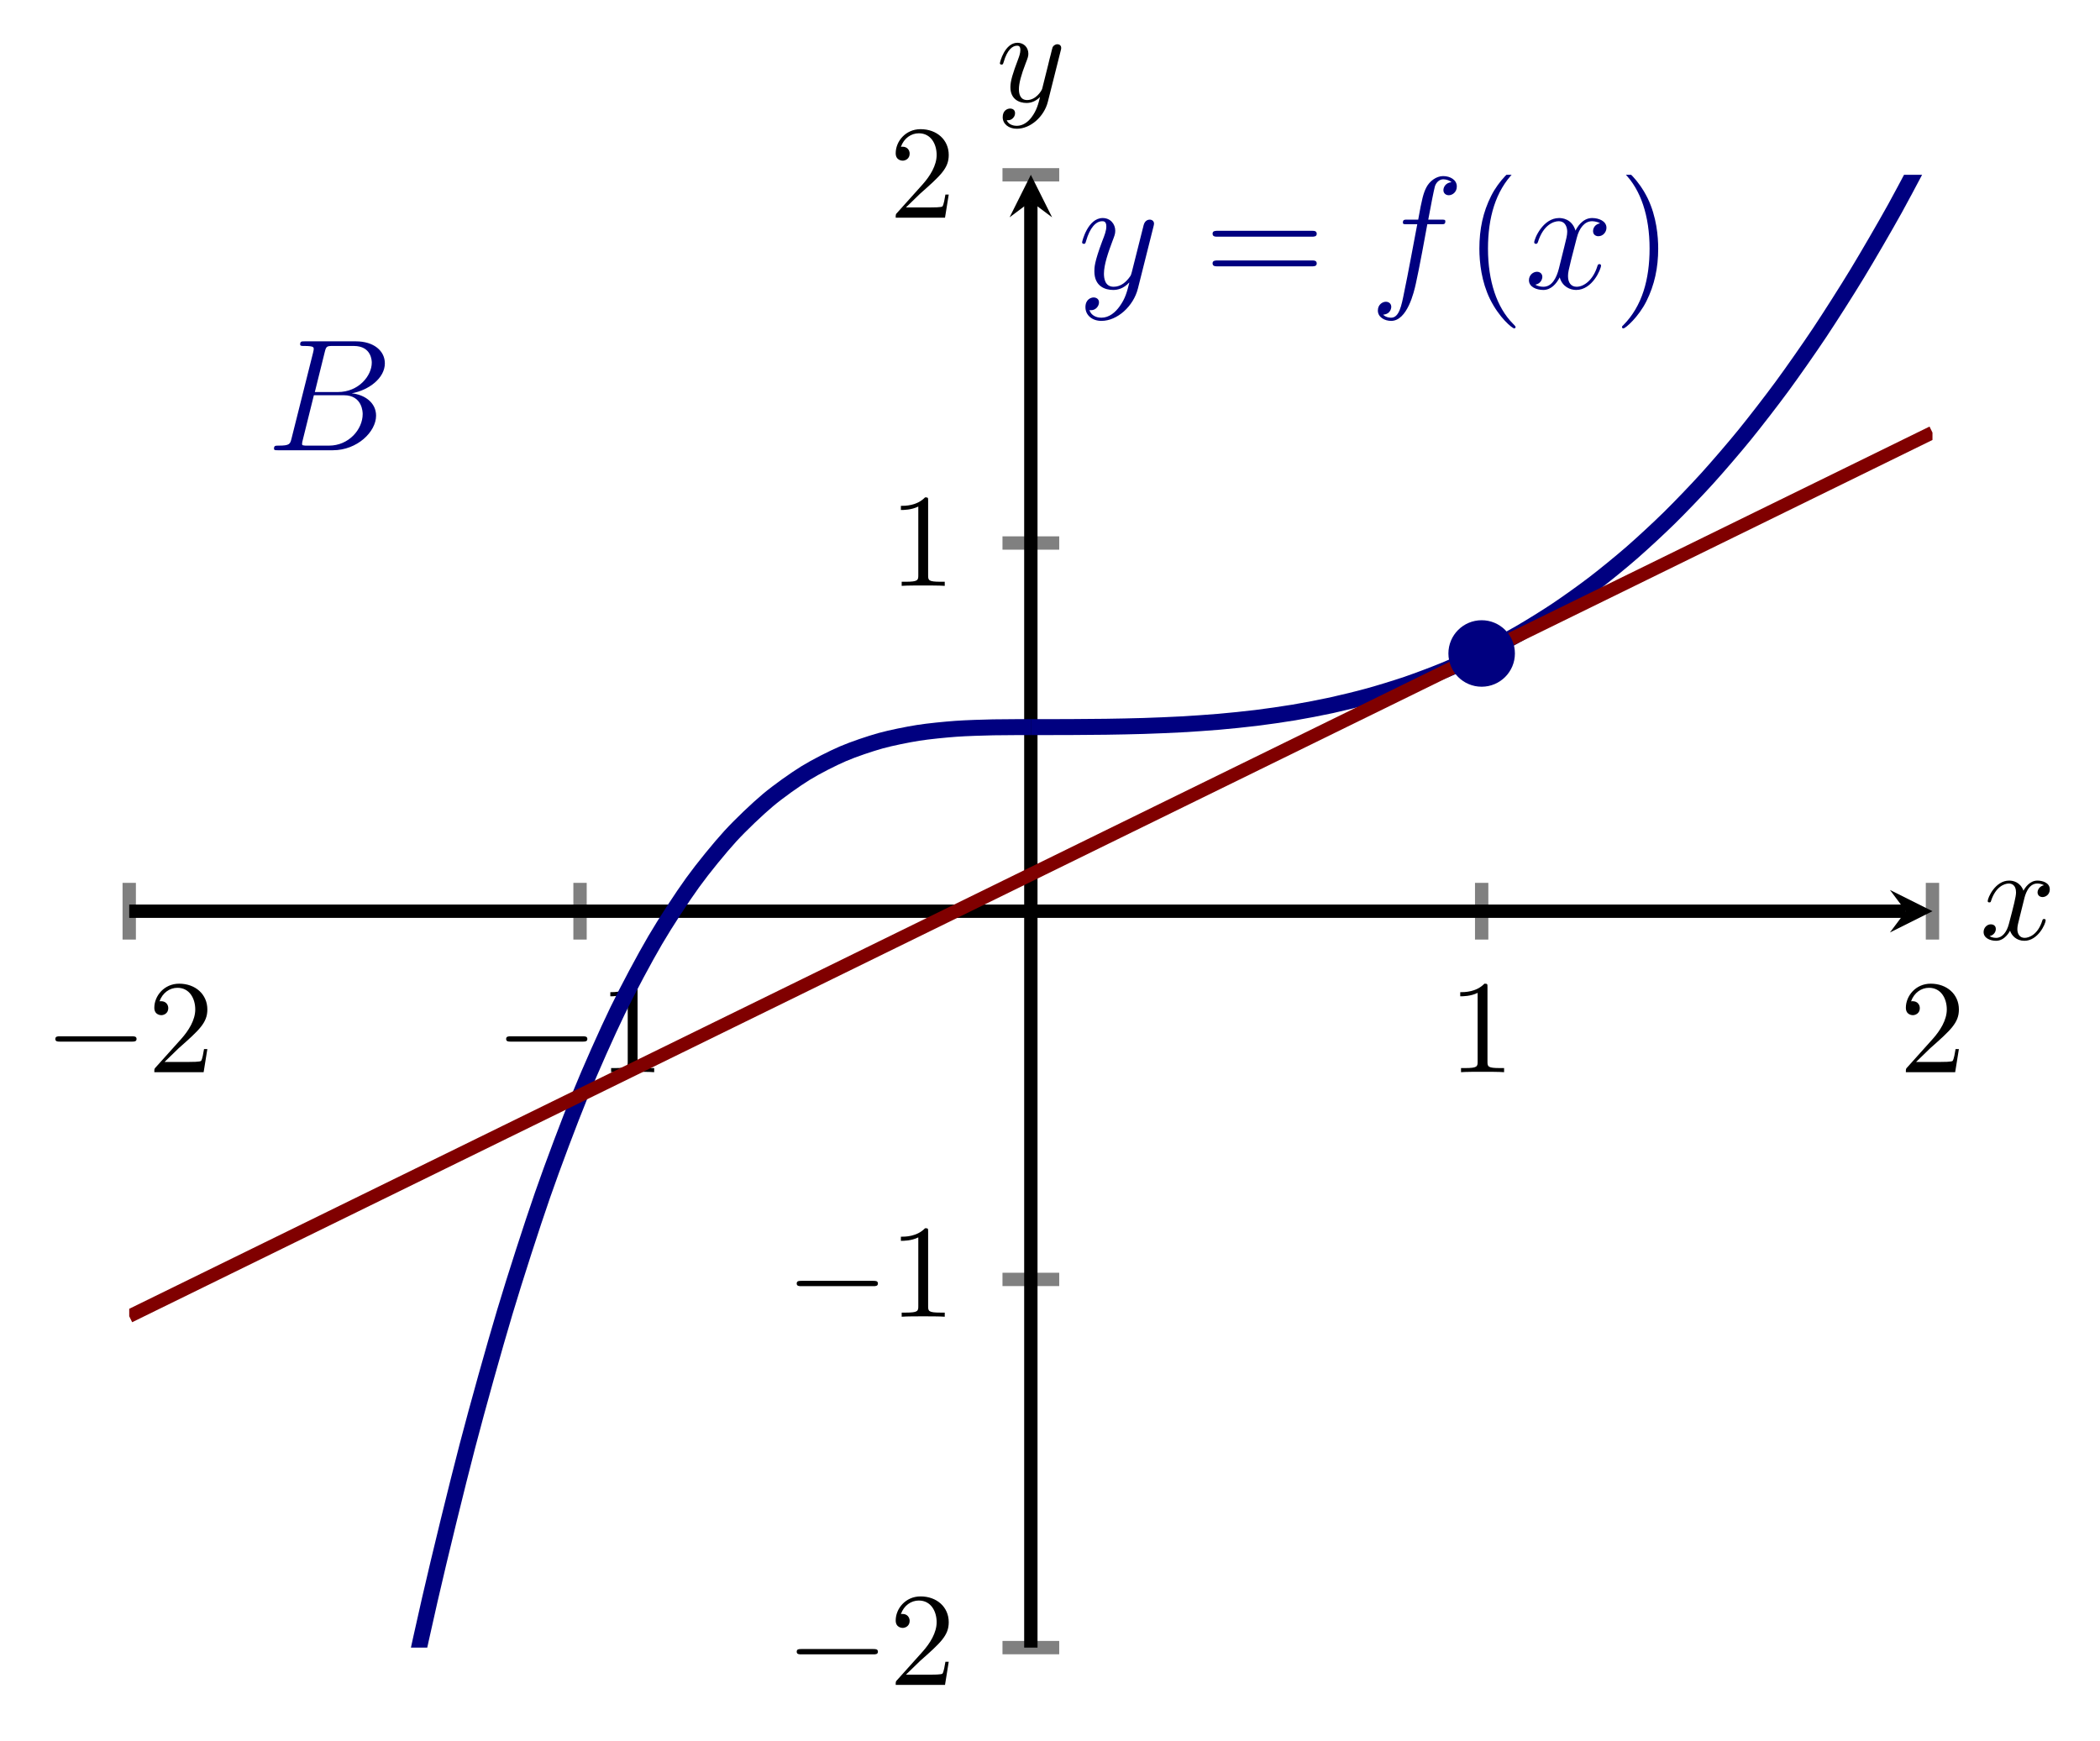
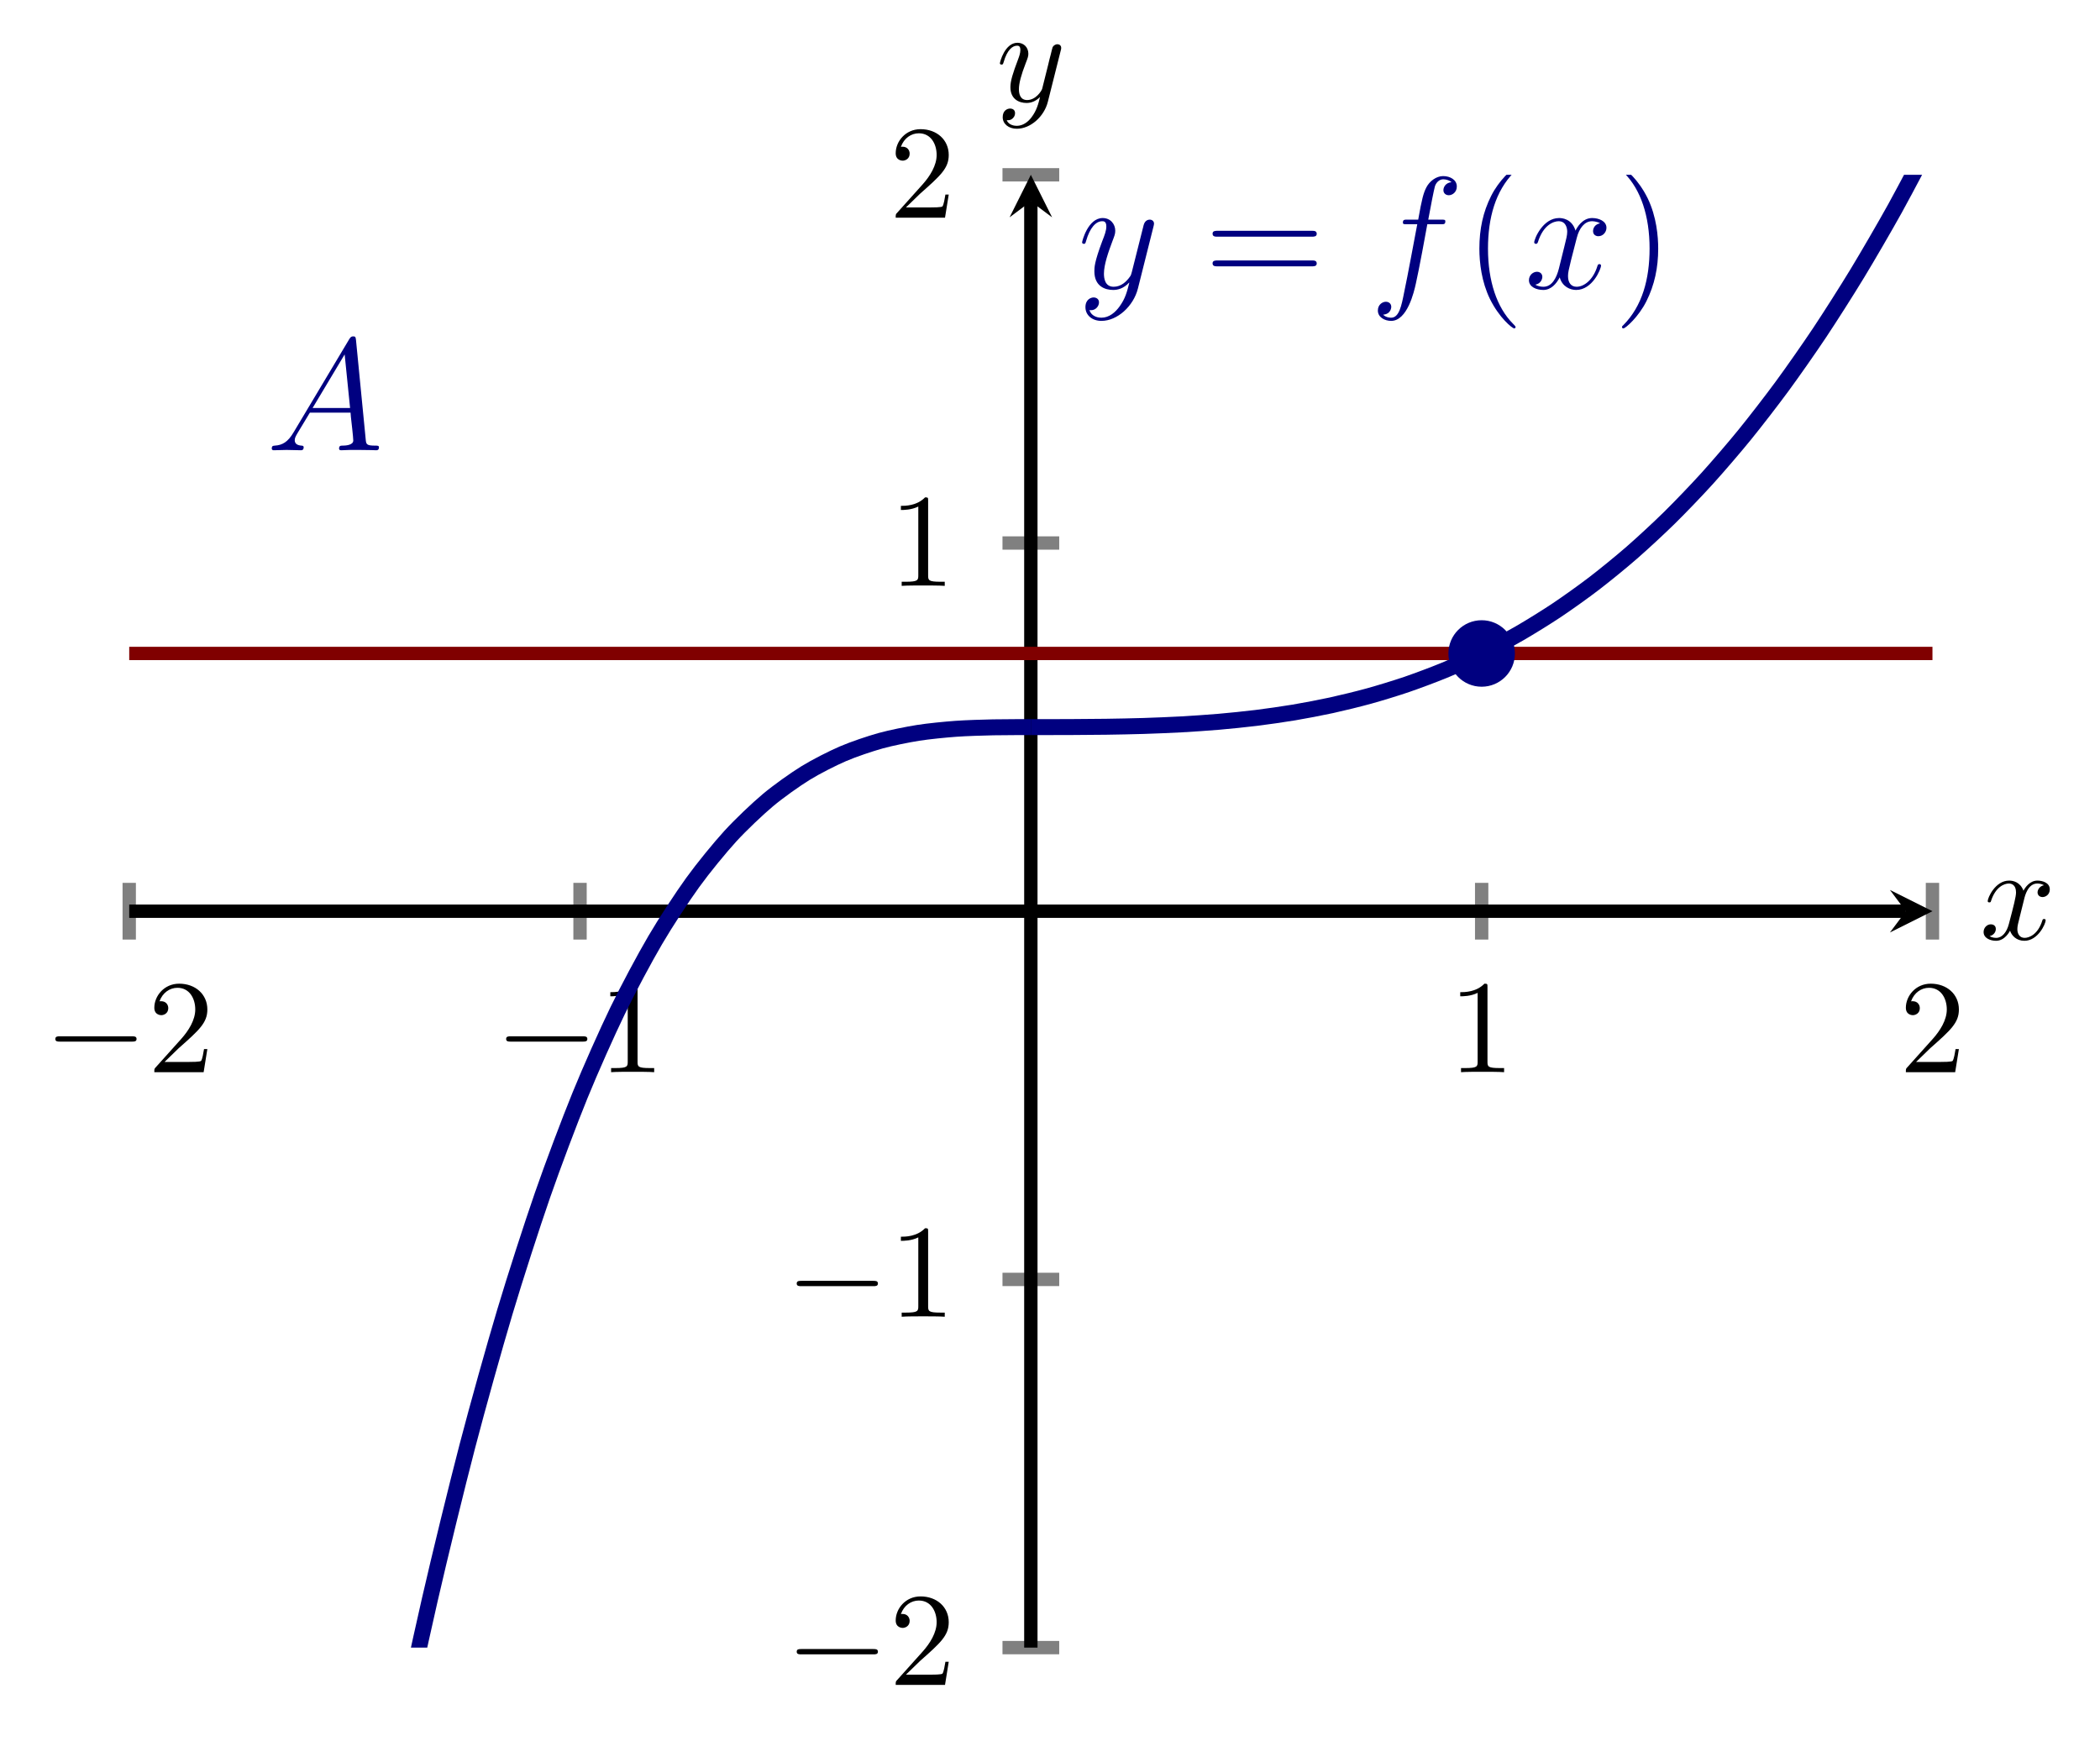
<svg xmlns="http://www.w3.org/2000/svg" xmlns:xlink="http://www.w3.org/1999/xlink" version="1.1" width="157.407pt" height="130.468pt" viewBox="0 0 157.407 130.468">
  <path transform="matrix(1,0,0,-1,9.686,275.341)" stroke-width="1" stroke-linecap="butt" stroke-miterlimit="10" stroke-linejoin="miter" fill="none" stroke="#808080" d="M 0 204.902 L 0 209.154 M 33.791 204.902 L 33.791 209.154 M 101.373 204.902 L 101.373 209.154 M 135.164 204.902 L 135.164 209.154 " />
  <path transform="matrix(1,0,0,-1,9.686,275.341)" stroke-width="1" stroke-linecap="butt" stroke-miterlimit="10" stroke-linejoin="miter" fill="none" stroke="#808080" d="M 65.456 151.821 L 69.708 151.821 M 65.456 179.424 L 69.708 179.424 M 65.456 234.632 L 69.708 234.632 M 65.456 262.236 L 69.708 262.236 " />
  <path transform="matrix(1,0,0,-1,9.686,275.341)" stroke-width="1" stroke-linecap="butt" stroke-miterlimit="10" stroke-linejoin="miter" fill="none" stroke="#000000" d="M 0 207.028 L 133.171 207.028 " />
  <path transform="matrix(1,0,0,-1,142.8573,68.31287)" d="M 1.993 0 L -1.196 1.594 L 0 0 L -1.196 -1.594 " />
  <path transform="matrix(1,0,0,-1,9.686,275.341)" stroke-width="1" stroke-linecap="butt" stroke-miterlimit="10" stroke-linejoin="miter" fill="none" stroke="#000000" d="M 67.582 151.821 L 67.582 260.243 " />
  <path transform="matrix(0,-1,-1,-0,77.26791,15.09787)" d="M 1.993 0 L -1.196 1.594 L 0 0 L -1.196 -1.594 " />
  <symbol id="font_0_1">
    <path d="M .576 0 C .593 0 .611 0 .611 .02 C .611 .04 .593 .04 .576 .04 L .035 .04 C .018 .04 0 .04 0 .02 C 0 0 .018 0 .035 0 L .576 0 Z " />
  </symbol>
  <use xlink:href="#font_0_1" transform="matrix(9.9626,0,0,-9.9626,4.147896,78.0896)" />
  <symbol id="font_1_2">
    <path d="M .077 .077 L .183 .18 C .339 .318 .399 .372 .399 .472 C .399 .586 .309 .666 .187 .666 C .074 .666 0 .574 0 .485 C 0 .429 .05 .429 .053 .429 C .07 .429 .105 .441 .105 .482 C .105 .508 .087 .534 .052 .534 C .044 .534 .042 .534 .039 .533 C .062 .598 .116 .635 .174 .635 C .265 .635 .308 .554 .308 .472 C .308 .392 .258 .313 .203 .251 L .011 .037 C 0 .026 0 .024 0 0 L .371 0 L .399 .174 L .374 .174 C .369 .144 .362 .1 .352 .085 C .345 .077 .279 .077 .257 .077 L .077 .077 Z " />
  </symbol>
  <use xlink:href="#font_1_2" transform="matrix(9.9626,0,0,-9.9626,11.56713,80.381)" />
  <use xlink:href="#font_0_1" transform="matrix(9.9626,0,0,-9.9626,37.9379,78.0896)" />
  <symbol id="font_1_1">
    <path d="M .205 .64 C .205 .664 .205 .666 .182 .666 C .12 .602 .032 .602 0 .602 L 0 .571 C .02 .571 .079 .571 .131 .597 L .131 .079 C .131 .043 .128 .031 .038 .031 L .006 .031 L .006 0 C .041 .003 .128 .003 .168 .003 C .208 .003 .295 .003 .33 0 L .33 .031 L .298 .031 C .208 .031 .205 .042 .205 .079 L .205 .64 Z " />
  </symbol>
  <use xlink:href="#font_1_1" transform="matrix(9.9626,0,0,-9.9626,45.74668,80.381)" />
  <use xlink:href="#font_1_1" transform="matrix(9.9626,0,0,-9.9626,109.4527,80.381)" />
  <use xlink:href="#font_1_2" transform="matrix(9.9626,0,0,-9.9626,142.8551,80.381)" />
  <use xlink:href="#font_0_1" transform="matrix(9.9626,0,0,-9.9626,59.7179,124.0256)" />
  <use xlink:href="#font_1_2" transform="matrix(9.9626,0,0,-9.9626,67.13813,126.317)" />
  <use xlink:href="#font_0_1" transform="matrix(9.9626,0,0,-9.9626,59.7179,96.42261)" />
  <use xlink:href="#font_1_1" transform="matrix(9.9626,0,0,-9.9626,67.52667,98.71401)" />
  <use xlink:href="#font_1_1" transform="matrix(9.9626,0,0,-9.9626,67.52667,43.92199)" />
  <use xlink:href="#font_1_2" transform="matrix(9.9626,0,0,-9.9626,67.13813,16.319)" />
  <clipPath id="cp2">
    <path transform="matrix(1,0,0,-1,9.686,275.341)" d="M 0 151.821 L 135.164 151.821 L 135.164 262.236 L 0 262.236 Z " />
  </clipPath>
  <g clip-path="url(#cp2)">
    <path transform="matrix(1,0,0,-1,9.686,275.341)" stroke-width="1.196" stroke-linecap="butt" stroke-miterlimit="10" stroke-linejoin="miter" fill="none" stroke="#000080" d="M 0 0 C 0 0 2.034 19.43 2.816 26.469 C 3.597 33.509 4.85 44.294 5.632 50.734 C 6.413 57.175 7.666 67.022 8.448 72.891 C 9.229 78.76 10.482 87.711 11.264 93.034 C 12.045 98.358 13.298 106.456 14.079 111.261 C 14.861 116.067 16.114 123.354 16.895 127.667 C 17.677 131.98 18.93 138.5 19.711 142.347 C 20.493 146.195 21.746 151.99 22.527 155.399 C 23.309 158.807 24.562 163.919 25.343 166.916 C 26.124 169.913 27.378 174.385 28.159 176.996 C 28.94 179.607 30.194 183.482 30.975 185.734 C 31.756 187.986 33.009 191.306 33.791 193.226 C 34.572 195.145 35.825 197.954 36.607 199.568 C 37.388 201.181 38.641 203.521 39.423 204.855 C 40.204 206.19 41.457 208.103 42.239 209.184 C 43.02 210.266 44.273 211.795 45.054 212.651 C 45.836 213.506 47.089 214.695 47.87 215.351 C 48.652 216.007 49.905 216.896 50.686 217.379 C 51.468 217.863 52.721 218.496 53.502 218.833 C 54.284 219.17 55.537 219.59 56.318 219.808 C 57.099 220.025 58.353 220.275 59.134 220.399 C 59.915 220.523 61.168 220.645 61.95 220.702 C 62.731 220.76 63.984 220.796 64.766 220.814 C 65.547 220.832 67.582 220.83 67.582 220.83 " />
    <path transform="matrix(1,0,0,-1,9.686,275.341)" stroke-width="1.196" stroke-linecap="butt" stroke-miterlimit="10" stroke-linejoin="miter" fill="none" stroke="#000080" d="M 67.582 220.83 C 67.582 220.83 69.616 220.83 70.398 220.833 C 71.179 220.837 72.432 220.844 73.214 220.856 C 73.995 220.867 75.248 220.891 76.03 220.916 C 76.811 220.941 78.064 220.991 78.846 221.034 C 79.627 221.078 80.88 221.162 81.661 221.229 C 82.443 221.297 83.696 221.423 84.477 221.52 C 85.259 221.617 86.512 221.795 87.293 221.926 C 88.075 222.057 89.328 222.295 90.109 222.466 C 90.891 222.637 92.144 222.943 92.925 223.159 C 93.706 223.375 94.96 223.758 95.741 224.025 C 96.522 224.292 97.775 224.76 98.557 225.082 C 99.338 225.405 100.591 225.967 101.373 226.351 C 102.154 226.735 103.407 227.399 104.189 227.849 C 104.97 228.299 106.223 229.074 107.005 229.597 C 107.786 230.119 109.039 231.013 109.82 231.613 C 110.602 232.212 111.855 233.234 112.636 233.916 C 113.418 234.598 114.671 235.757 115.452 236.526 C 116.234 237.296 117.487 238.6 118.268 239.462 C 119.05 240.325 120.303 241.782 121.084 242.743 C 121.865 243.704 123.119 245.324 123.9 246.389 C 124.681 247.453 125.934 249.244 126.716 250.417 C 127.497 251.591 128.75 253.56 129.532 254.849 C 130.313 256.137 131.566 258.294 132.348 259.702 C 133.129 261.109 135.164 264.995 135.164 264.995 " />
-     <path transform="matrix(1,0,0,-1,9.686,275.341)" stroke-width="1" stroke-linecap="butt" stroke-miterlimit="10" stroke-linejoin="miter" fill="none" stroke="#800000" d="M 0 176.664 L 5.632 179.424 L 11.264 182.185 L 16.895 184.945 L 22.527 187.705 L 28.159 190.466 L 33.791 193.226 L 39.423 195.987 L 45.054 198.747 L 50.686 201.507 L 56.318 204.268 L 61.95 207.028 L 67.582 209.788 L 73.213 212.549 L 78.845 215.309 L 84.477 218.069 L 90.109 220.83 L 95.741 223.59 L 101.372 226.351 L 107.004 229.111 L 112.636 231.871 L 118.268 234.632 L 123.9 237.392 L 129.531 240.152 L 135.163 242.913 " />
+     <path transform="matrix(1,0,0,-1,9.686,275.341)" stroke-width="1" stroke-linecap="butt" stroke-miterlimit="10" stroke-linejoin="miter" fill="none" stroke="#800000" d="M 0 226.351 L 5.632 226.351 L 11.264 226.351 L 16.895 226.351 L 22.527 226.351 L 28.159 226.351 L 33.791 226.351 L 39.423 226.351 L 45.054 226.351 L 50.686 226.351 L 56.318 226.351 L 61.95 226.351 L 67.582 226.351 L 73.213 226.351 L 78.845 226.351 L 84.477 226.351 L 90.109 226.351 L 95.741 226.351 L 101.372 226.351 L 107.004 226.351 L 112.636 226.351 L 118.268 226.351 L 123.9 226.351 L 129.531 226.351 L 135.163 226.351 " />
    <symbol id="font_3_1">
-       <path d="M .318 .615 C .327 .652 .331 .654 .37 .654 L .5 .654 C .613 .654 .613 .558 .613 .549 C .613 .468 .532 .365 .4 .365 L .256 .365 L .318 .615 M .487 .357 C .596 .377 .695 .453 .695 .545 C .695 .623 .626 .683 .513 .683 L .192 .683 C .173 .683 .164 .683 .164 .664 C .164 .654 .173 .654 .188 .654 C .249 .654 .249 .646 .249 .635 C .249 .633 .249 .627 .245 .612 L .11 .074 C .101 .039 .099 .029 .029 .029 C .01 .029 0 .029 0 .011 C 0 0 .006 0 .026 0 L .369 0 C .522 0 .64 .116 .64 .217 C .64 .299 .568 .349 .487 .357 M .345 .029 L .21 .029 C .196 .029 .194 .029 .188 .03 C .177 .031 .176 .033 .176 .041 C .176 .048 .178 .054 .18 .063 L .25 .345 L .438 .345 C .556 .345 .556 .235 .556 .227 C .556 .131 .469 .029 .345 .029 Z " />
+       <path d="M .136 .111 C .101 .052 .067 .032 .019 .029 C .008 .028 0 .028 0 .01 C 0 .004 .005 0 .012 0 C .03 0 .075 .002 .093 .002 C .122 .002 .154 0 .182 0 C .188 0 .2 0 .2 .019 C .2 .028 .192 .029 .186 .029 C .163 .031 .144 .039 .144 .063 C .144 .077 .15 .088 .163 .11 L .239 .236 L .494 .236 C .495 .227 .495 .219 .496 .21 C .499 .184 .511 .08 .511 .061 C .511 .031 .46 .029 .444 .029 C .433 .029 .422 .029 .422 .011 C .422 0 .431 0 .437 0 C .454 0 .474 .002 .491 .002 L .548 .002 C .609 .002 .653 0 .654 0 C .661 0 .672 0 .672 .019 C .672 .029 .663 .029 .648 .029 C .593 .029 .592 .038 .589 .068 L .528 .692 C .526 .712 .522 .714 .511 .714 C .501 .714 .495 .712 .486 .697 L .136 .111 M .256 .265 L .457 .601 L .491 .265 L .256 .265 Z " />
    </symbol>
-     <use xlink:href="#font_3_1" transform="matrix(11.9552,0,0,-11.9552,20.53785,33.75501)" fill="#000080" />
+     <use xlink:href="#font_3_1" transform="matrix(11.9552,0,0,-11.9552,20.37048,33.75501)" fill="#000080" />
    <symbol id="font_3_4">
      <path d="M .236 .092 C .209 .054 .17 .02 .121 .02 C .109 .02 .061 .022 .046 .068 C .049 .067 .054 .067 .056 .067 C .086 .067 .106 .093 .106 .116 C .106 .139 .087 .147 .072 .147 C .056 .147 .021 .135 .021 .086 C .021 .035 .064 0 .121 0 C .221 0 .322 .092 .35 .203 L .448 .593 C .449 .598 .451 .604 .451 .61 C .451 .625 .439 .635 .424 .635 C .415 .635 .394 .631 .386 .601 L .312 .307 C .307 .289 .307 .287 .299 .276 C .279 .248 .246 .214 .198 .214 C .142 .214 .137 .269 .137 .296 C .137 .353 .164 .43 .191 .502 C .202 .531 .208 .545 .208 .565 C .208 .607 .178 .645 .129 .645 C .037 .645 0 .5 0 .492 C 0 .488 .004 .483 .011 .483 C .02 .483 .021 .487 .025 .501 C .049 .585 .087 .625 .126 .625 C .135 .625 .152 .625 .152 .592 C .152 .566 .141 .537 .126 .499 C .077 .368 .077 .335 .077 .311 C .077 .216 .145 .194 .195 .194 C .224 .194 .26 .203 .295 .24 L .296 .239 C .281 .18 .271 .141 .236 .092 Z " />
    </symbol>
    <use xlink:href="#font_3_4" transform="matrix(11.9552,0,0,-11.9552,81.10879,24.05685)" fill="#000080" />
    <symbol id="font_4_3">
      <path d="M .621 .186 C .635 .186 .653 .186 .653 .204 C .653 .223 .636 .223 .621 .223 L .032 .223 C .018 .223 0 .223 0 .205 C 0 .186 .017 .186 .032 .186 L .621 .186 M .621 0 C .635 0 .653 0 .653 .018 C .653 .037 .636 .037 .621 .037 L .032 .037 C .018 .037 0 .037 0 .019 C 0 0 .017 0 .032 0 L .621 0 Z " />
    </symbol>
    <use xlink:href="#font_4_3" transform="matrix(11.9552,0,0,-11.9552,90.88958,19.96817)" fill="#000080" />
    <symbol id="font_3_2">
      <path d="M .395 .606 C .415 .606 .423 .606 .423 .625 C .423 .635 .415 .635 .397 .635 L .316 .635 C .335 .738 .349 .809 .357 .841 C .363 .865 .384 .888 .41 .888 C .431 .888 .452 .879 .462 .87 C .423 .866 .411 .837 .411 .82 C .411 .8 .426 .788 .445 .788 C .465 .788 .495 .805 .495 .843 C .495 .885 .453 .908 .409 .908 C .366 .908 .324 .876 .304 .837 C .286 .802 .276 .766 .253 .635 L .186 .635 C .167 .635 .157 .635 .157 .617 C .157 .606 .163 .606 .183 .606 L .247 .606 C .229 .513 .188 .287 .165 .18 C .148 .093 .133 .02 .083 .02 C .08 .02 .051 .02 .033 .039 C .084 .043 .084 .087 .084 .088 C .084 .108 .069 .12 .05 .12 C .03 .12 0 .103 0 .065 C 0 .022 .044 0 .083 0 C .185 0 .227 .183 .238 .233 C .256 .31 .305 .576 .31 .606 L .395 .606 Z " />
    </symbol>
    <use xlink:href="#font_3_2" transform="matrix(11.9552,0,0,-11.9552,103.2787,24.05685)" fill="#000080" />
    <symbol id="font_4_1">
      <path d="M .227 .008 C .227 .011 .227 .013 .21 .03 C .11 .131 .054 .296 .054 .5 C .054 .694 .101 .861 .217 .979 C .227 .988 .227 .99 .227 .993 C .227 .999 .222 1.001 .218 1.001 C .205 1.001 .123 .929 .074 .831 C .023 .73 0 .623 0 .5 C 0 .411 .014 .292 .066 .185 C .125 .065 .207 0 .218 0 C .222 0 .227 .002 .227 .008 Z " />
    </symbol>
    <use xlink:href="#font_4_1" transform="matrix(11.9552,0,0,-11.9552,110.8876,24.61874)" fill="#000080" />
    <symbol id="font_3_3">
      <path d="M .446 .418 C .414 .412 .402 .388 .402 .369 C .402 .345 .421 .337 .435 .337 C .465 .337 .486 .363 .486 .39 C .486 .432 .438 .451 .396 .451 C .335 .451 .301 .391 .292 .372 C .269 .447 .207 .451 .189 .451 C .087 .451 .033 .32 .033 .298 C .033 .294 .037 .289 .044 .289 C .052 .289 .054 .295 .056 .299 C .09 .41 .157 .431 .186 .431 C .231 .431 .24 .389 .24 .365 C .24 .343 .234 .32 .222 .272 L .188 .135 C .173 .075 .144 .02 .091 .02 C .086 .02 .061 .02 .04 .033 C .076 .04 .084 .07 .084 .082 C .084 .102 .069 .114 .05 .114 C .026 .114 0 .093 0 .061 C 0 .019 .047 0 .09 0 C .138 0 .172 .038 .193 .079 C .209 .02 .259 0 .296 0 C .398 0 .452 .131 .452 .153 C .452 .158 .448 .162 .442 .162 C .433 .162 .432 .157 .429 .149 C .402 .061 .344 .02 .299 .02 C .264 .02 .245 .046 .245 .087 C .245 .109 .249 .125 .265 .191 L .3 .327 C .315 .387 .349 .431 .395 .431 C .397 .431 .425 .431 .446 .418 Z " />
    </symbol>
    <use xlink:href="#font_3_3" transform="matrix(11.9552,0,0,-11.9552,114.6027,21.73754)" fill="#000080" />
    <symbol id="font_4_2">
      <path d="M .227 .5 C .227 .576 .217 .7 .161 .816 C .102 .936 .02 1.001 .009 1.001 C .005 1.001 0 .999 0 .993 C 0 .99 0 .988 .017 .971 C .117 .87 .173 .705 .173 .501 C .173 .307 .126 .14 .01 .022 C 0 .013 0 .011 0 .008 C 0 .002 .005 0 .009 0 C .022 0 .104 .072 .153 .17 C .204 .272 .227 .38 .227 .5 Z " />
    </symbol>
    <use xlink:href="#font_4_2" transform="matrix(11.9552,0,0,-11.9552,121.5775,24.61874)" fill="#000080" />
  </g>
  <path transform="matrix(1,0,0,-1,9.686,275.341)" d="M 103.365 226.351 C 103.365 227.451 102.473 228.343 101.373 228.343 C 100.272 228.343 99.38 227.451 99.38 226.351 C 99.38 225.25 100.272 224.358 101.373 224.358 C 102.473 224.358 103.365 225.25 103.365 226.351 Z M 101.373 226.351 " fill="#000080" />
  <path transform="matrix(1,0,0,-1,9.686,275.341)" stroke-width="1" stroke-linecap="butt" stroke-miterlimit="10" stroke-linejoin="miter" fill="none" stroke="#000080" d="M 103.365 226.351 C 103.365 227.451 102.473 228.343 101.373 228.343 C 100.272 228.343 99.38 227.451 99.38 226.351 C 99.38 225.25 100.272 224.358 101.373 224.358 C 102.473 224.358 103.365 225.25 103.365 226.351 Z M 101.373 226.351 " />
  <symbol id="font_5_1">
    <path d="M .305 .313 C .311 .339 .334 .431 .404 .431 C .409 .431 .433 .431 .454 .418 C .426 .413 .406 .388 .406 .364 C .406 .348 .417 .329 .444 .329 C .466 .329 .498 .347 .498 .387 C .498 .439 .439 .453 .405 .453 C .347 .453 .312 .4 .3 .377 C .275 .443 .221 .453 .192 .453 C .088 .453 .031 .324 .031 .299 C .031 .289 .041 .289 .043 .289 C .051 .289 .054 .291 .056 .3 C .09 .406 .156 .431 .19 .431 C .209 .431 .244 .422 .244 .364 C .244 .333 .227 .266 .19 .126 C .174 .064 .139 .022 .095 .022 C .089 .022 .066 .022 .045 .035 C .07 .04 .092 .061 .092 .089 C .092 .116 .07 .124 .055 .124 C .025 .124 0 .098 0 .066 C 0 .02 .05 0 .094 0 C .16 0 .196 .07 .199 .076 C .211 .039 .247 0 .307 0 C .41 0 .467 .129 .467 .154 C .467 .164 .458 .164 .455 .164 C .446 .164 .444 .16 .442 .153 C .409 .046 .341 .022 .309 .022 C .27 .022 .254 .054 .254 .088 C .254 .11 .26 .132 .271 .176 L .305 .313 Z " />
  </symbol>
  <use xlink:href="#font_5_1" transform="matrix(9.9626,0,0,-9.9626,148.6819,70.5306)" />
  <symbol id="font_5_2">
    <path d="M .457 .586 C .461 .6 .461 .602 .461 .609 C .461 .627 .447 .636 .432 .636 C .422 .636 .406 .63 .397 .615 C .395 .61 .387 .579 .383 .561 C .376 .535 .369 .508 .363 .481 L .318 .301 C .314 .286 .271 .216 .205 .216 C .154 .216 .143 .26 .143 .297 C .143 .343 .16 .405 .194 .493 C .21 .534 .214 .545 .214 .565 C .214 .61 .182 .647 .132 .647 C .037 .647 0 .502 0 .493 C 0 .483 .01 .483 .012 .483 C .022 .483 .023 .485 .028 .501 C .055 .595 .095 .625 .129 .625 C .137 .625 .154 .625 .154 .593 C .154 .568 .144 .542 .137 .523 C .097 .417 .079 .36 .079 .313 C .079 .224 .142 .194 .201 .194 C .24 .194 .274 .211 .302 .239 C .289 .187 .277 .138 .237 .085 C .211 .051 .173 .022 .127 .022 C .113 .022 .068 .025 .051 .064 C .067 .064 .08 .064 .094 .076 C .104 .085 .114 .098 .114 .117 C .114 .148 .087 .152 .077 .152 C .054 .152 .021 .136 .021 .087 C .021 .037 .065 0 .127 0 C .23 0 .333 .091 .361 .204 L .457 .586 Z " />
  </symbol>
  <use xlink:href="#font_5_2" transform="matrix(9.9626,0,0,-9.9626,74.94891,9.652349)" />
</svg>
